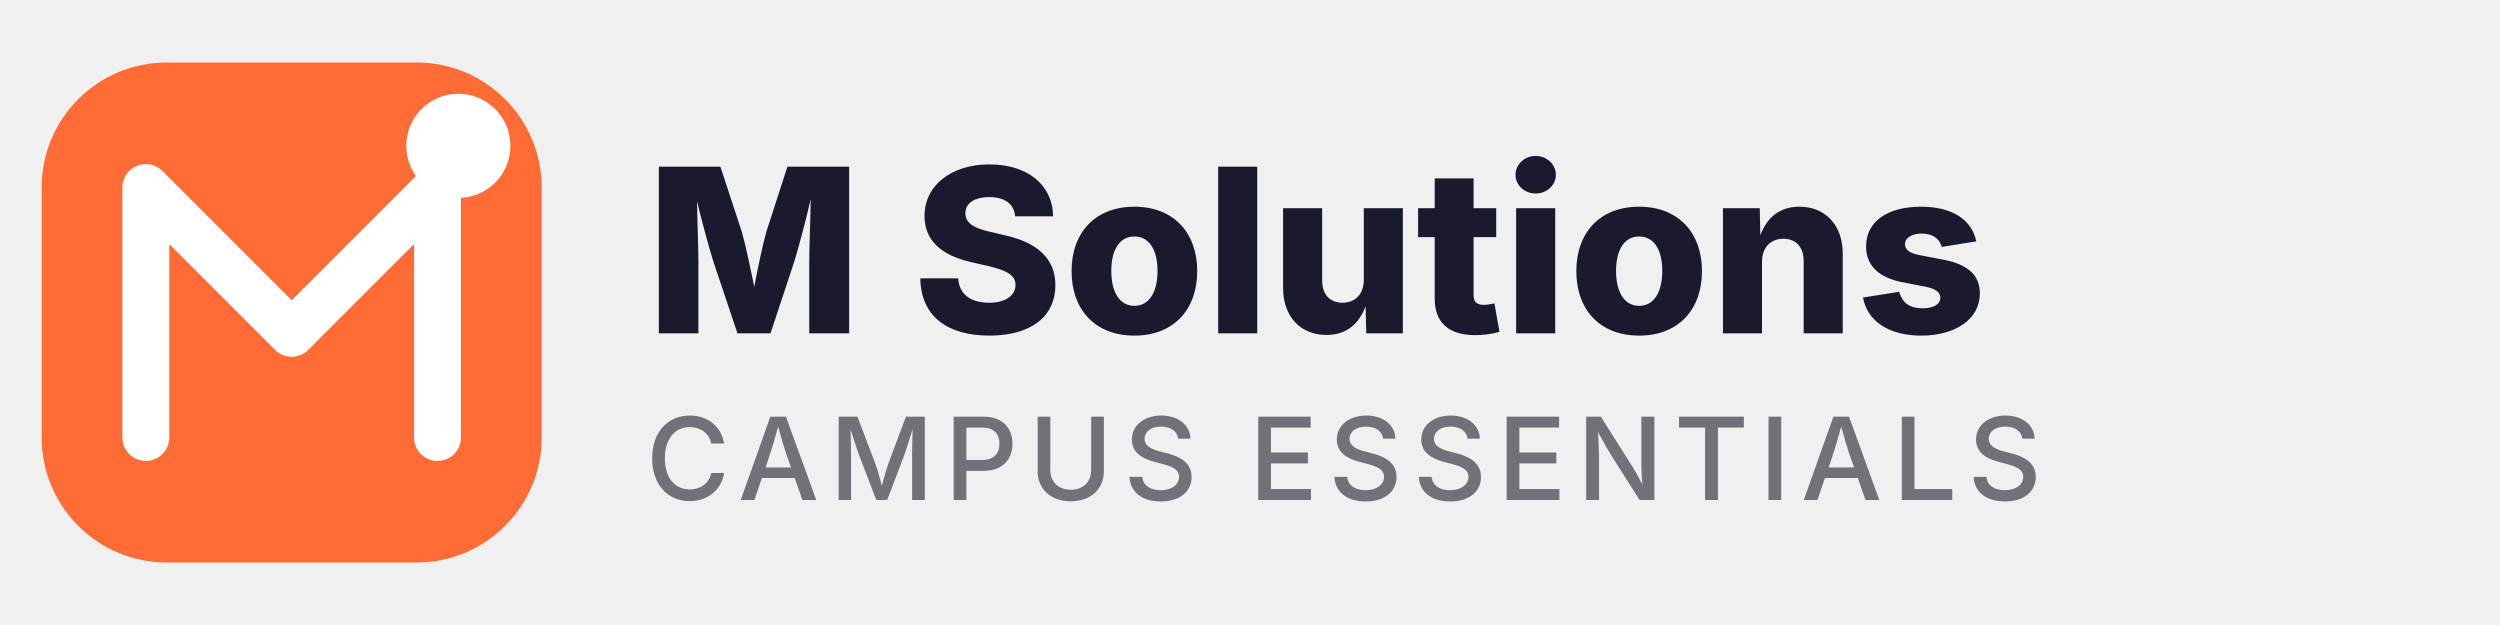
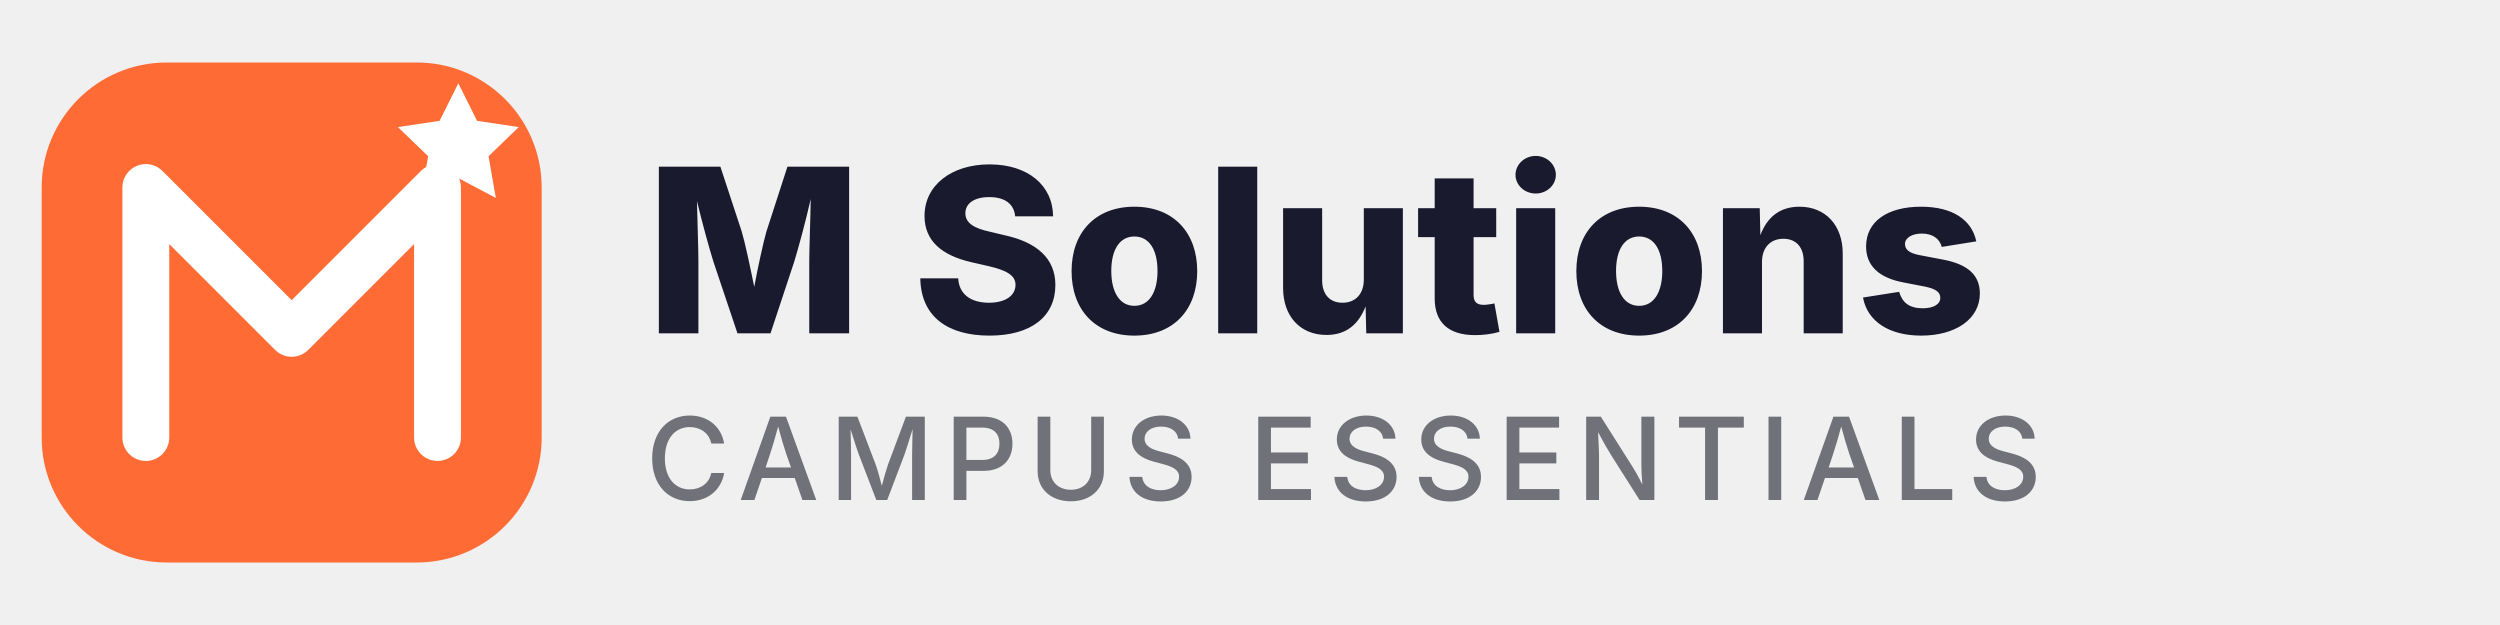
<svg xmlns="http://www.w3.org/2000/svg" viewBox="0 0 240 60" fill="none">
  <rect x="4" y="6" width="48" height="48" rx="12" fill="#FF6B35" />
  <path d="M14 42V18L28 32L42 18V42" stroke="white" stroke-width="4.5" stroke-linecap="round" stroke-linejoin="round" />
-   <circle cx="44" cy="14" r="5" fill="white" />
+   <path d="M44 8l1.8 3.6 4 .6-2.9 2.8.7 4-3.6-1.9-3.6 1.9.7-4-2.9-2.8 4-.6z" fill="white" />
  <text x="62" y="32" font-family="Inter, -apple-system, BlinkMacSystemFont, sans-serif" font-size="22" font-weight="800" fill="#1a1a2e">M Solutions</text>
  <text x="62" y="48" font-family="Inter, -apple-system, BlinkMacSystemFont, sans-serif" font-size="11" font-weight="500" fill="#71717a" letter-spacing="1">CAMPUS ESSENTIALS</text>
</svg>
